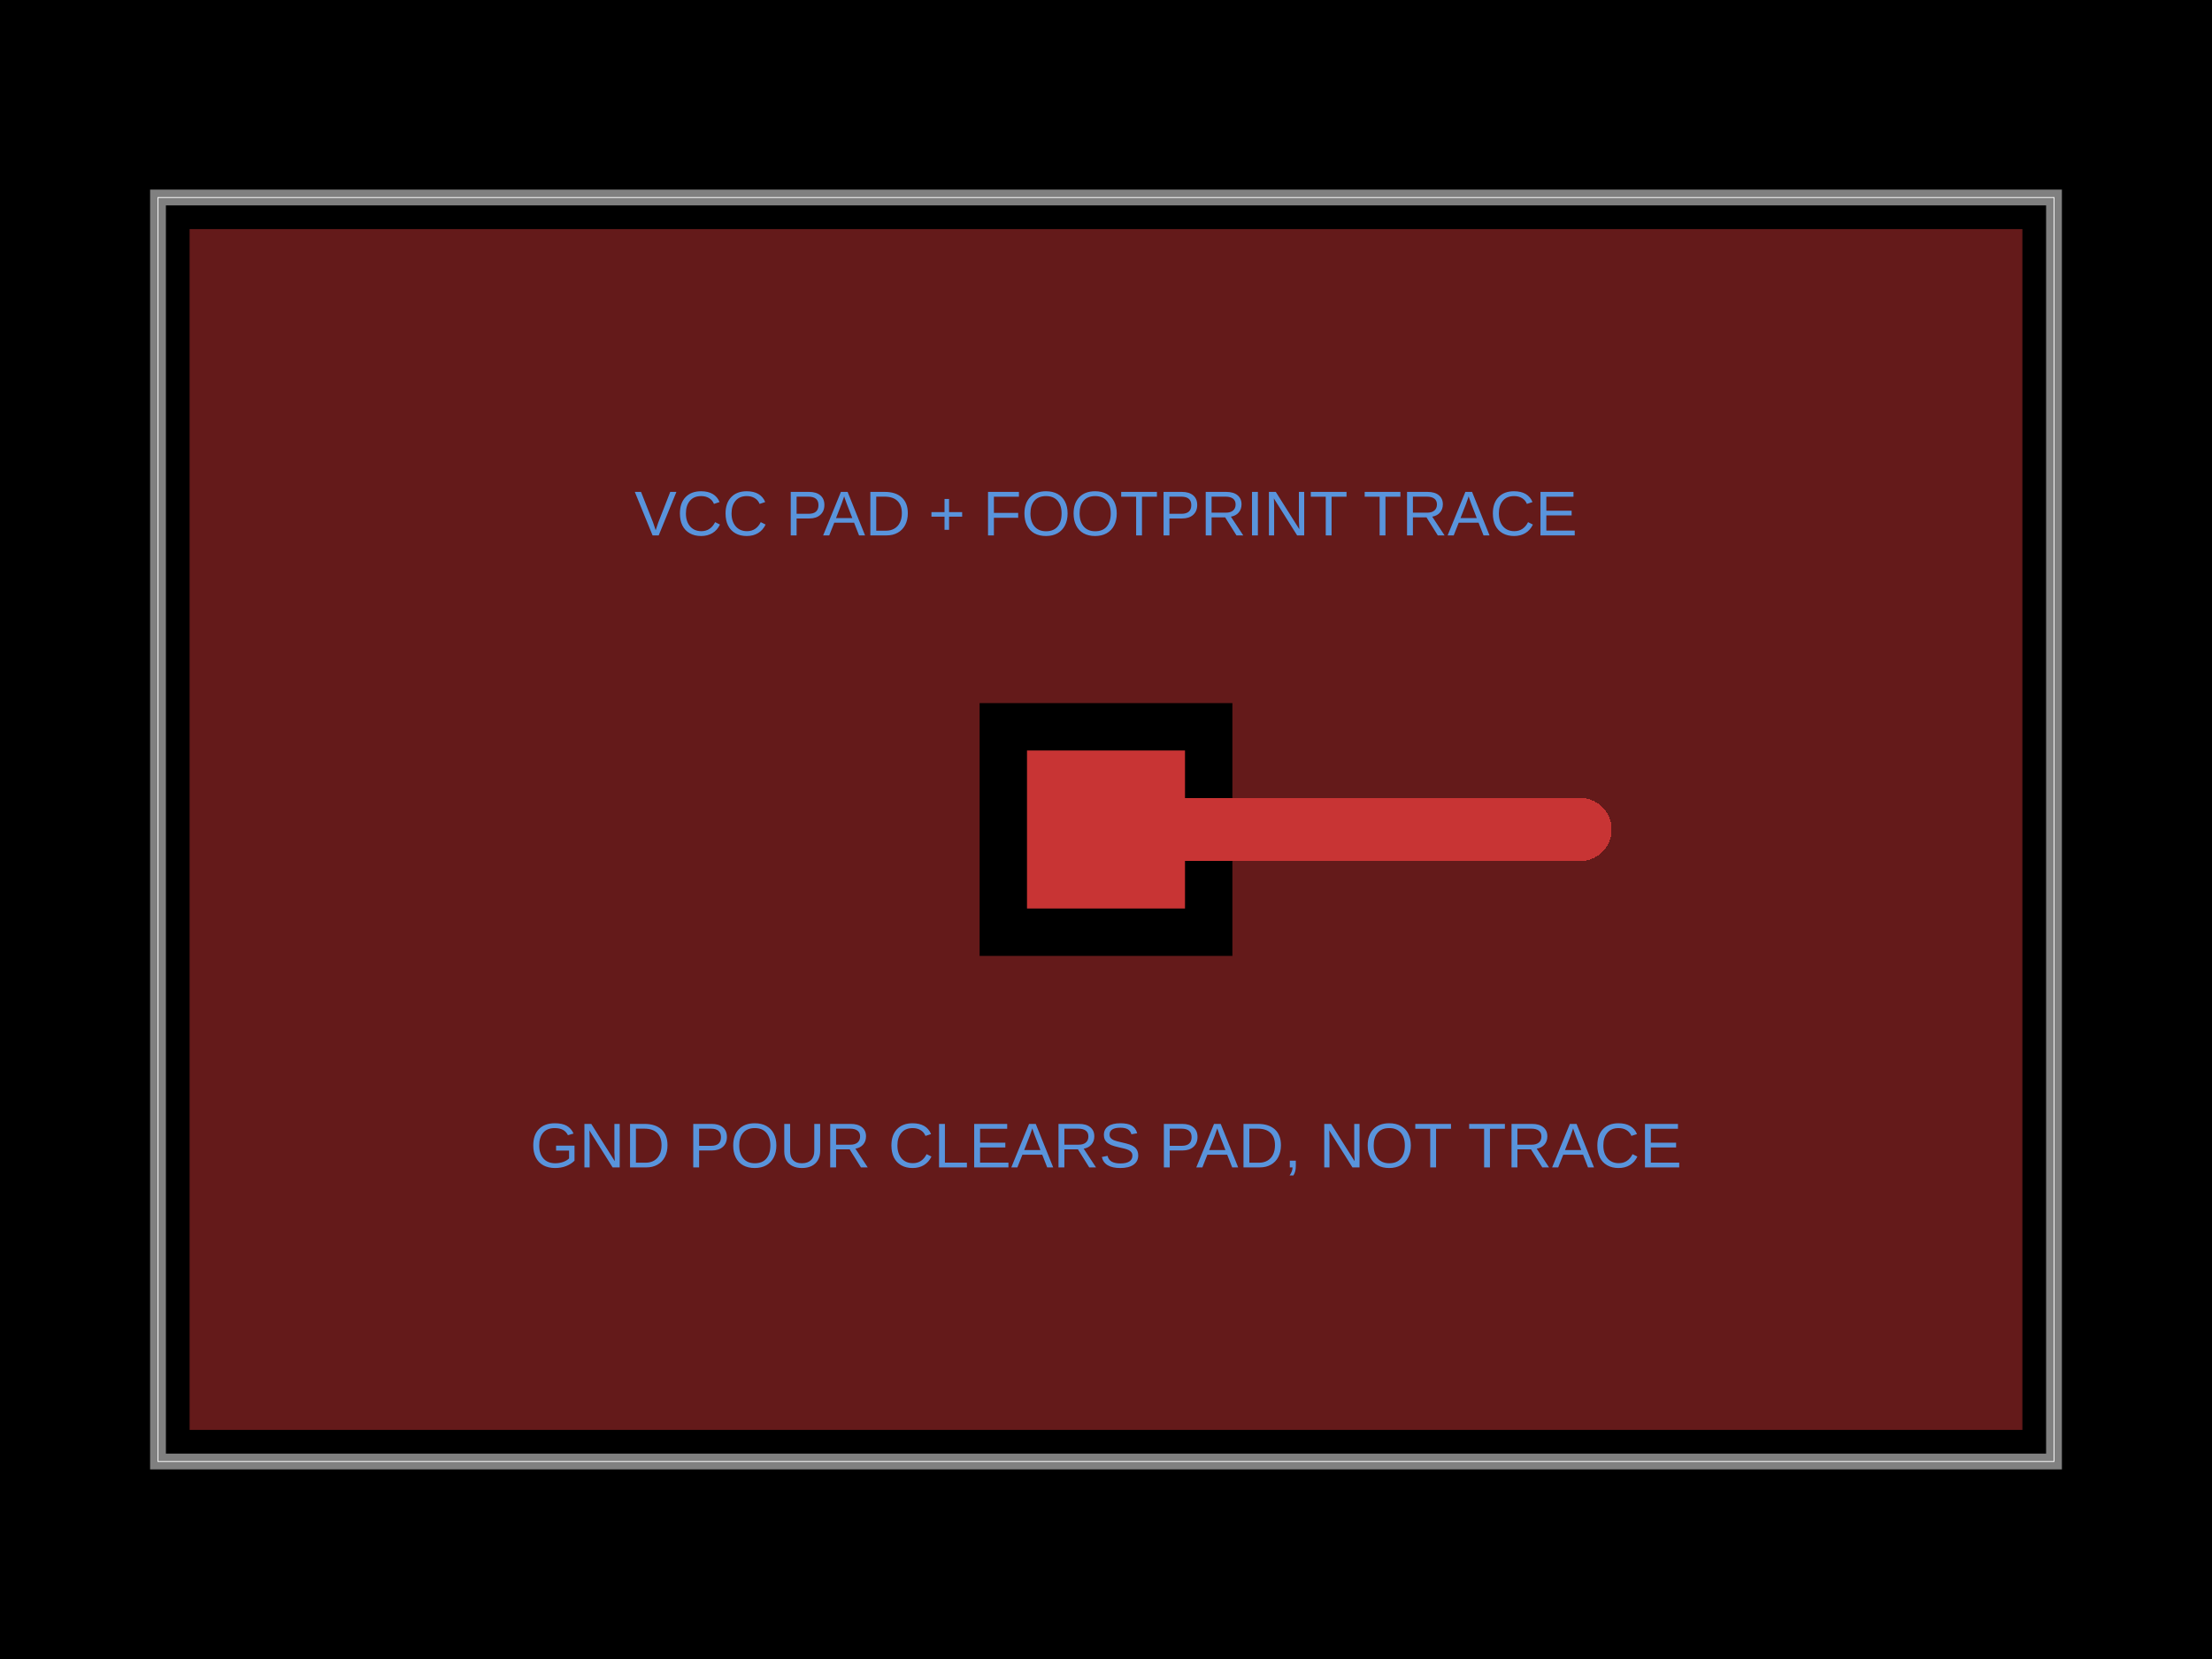
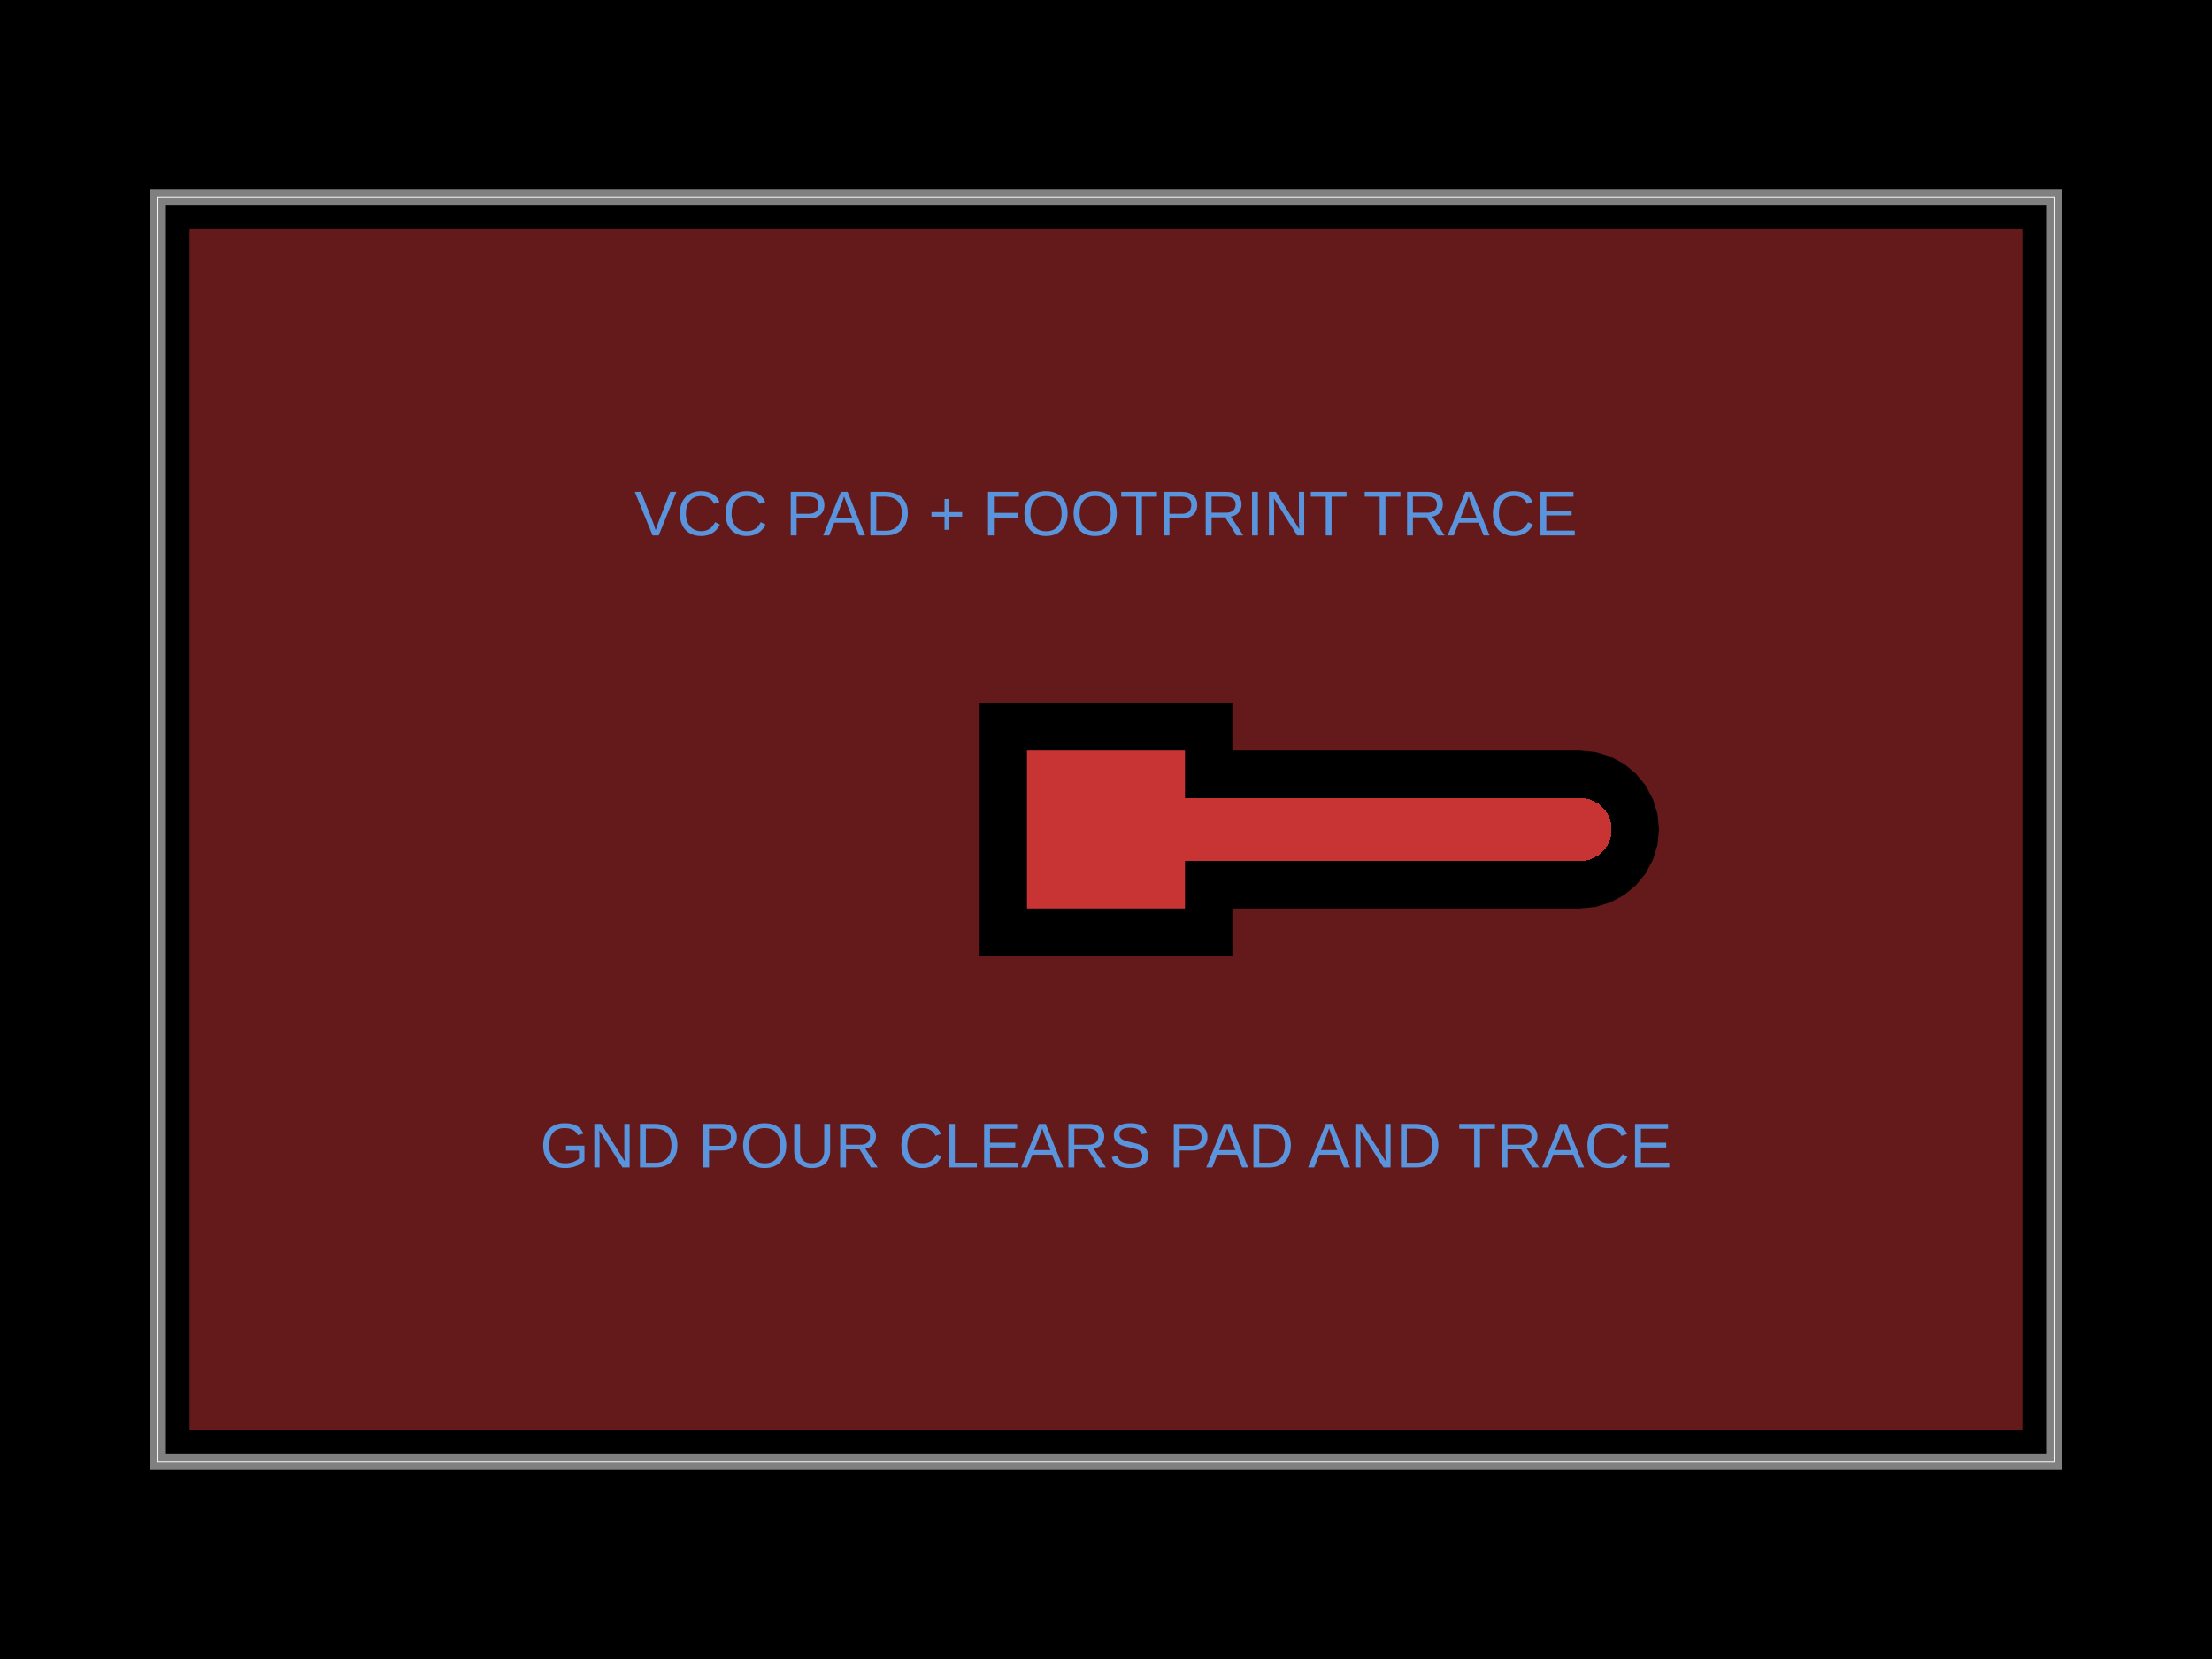
<svg xmlns="http://www.w3.org/2000/svg" width="800" height="600" data-software-used-string="@tscircuit/core@0.0.988">
  <style />
  <rect class="boundary" x="0" y="0" fill="#000" width="800" height="600" data-type="pcb_background" data-pcb-layer="global" />
  <rect class="pcb-boundary" fill="none" stroke="#fff" stroke-width="0.3" x="57.143" y="71.429" width="685.714" height="457.143" data-type="pcb_boundary" data-pcb-layer="global" />
  <path class="pcb-board" d="M 57.143 528.571 L 742.857 528.571 L 742.857 71.429 L 57.143 71.429 Z" fill="none" stroke="rgba(255, 255, 255, 0.5)" stroke-width="5.714" data-type="pcb_board" data-pcb-layer="board" />
  <rect class="pcb-pad" fill="rgb(200, 52, 52)" x="371.429" y="271.429" width="57.143" height="57.143" data-type="pcb_smtpad" data-pcb-layer="top" />
  <path class="pcb-trace" stroke="rgb(200, 52, 52)" fill="none" d="M 400 300 L 571.429 300" stroke-width="22.857" stroke-linecap="round" stroke-linejoin="round" shape-rendering="crispEdges" data-type="pcb_trace" data-pcb-layer="top" />
-   <path class="pcb-copper-pour pcb-copper-pour-brep" d="M 731.429 517.143 L 68.571 517.143 L 68.571 82.857 L 731.429 82.857 L 731.429 517.143 Z M 354.286 345.714 L 445.714 345.714 L 445.714 254.286 L 354.286 254.286 L 354.286 345.714 Z" fill="rgb(200, 52, 52)" fill-rule="evenodd" fill-opacity="0.5" data-type="pcb_copper_pour" data-pcb-layer="top" />
+   <path class="pcb-copper-pour pcb-copper-pour-brep" d="M 731.429 517.143 L 68.571 517.143 L 68.571 82.857 L 731.429 82.857 L 731.429 517.143 Z M 354.286 345.714 L 445.714 345.714 L 445.714 328.571 L 571.429 328.571 L 577.003 328.022 L 582.362 326.397 L 587.302 323.756 L 591.632 320.203 L 595.185 315.873 L 597.825 310.934 L 599.451 305.574 L 600 300 L 599.451 294.426 L 597.825 289.066 L 595.185 284.127 L 591.632 279.797 L 587.302 276.244 L 582.362 273.603 L 577.003 271.978 L 571.429 271.429 L 445.714 271.429 L 445.714 254.286 L 354.286 254.286 L 354.286 345.714 Z" fill="rgb(200, 52, 52)" fill-rule="evenodd" fill-opacity="0.5" data-type="pcb_copper_pour" data-pcb-layer="top" />
  <text x="400" y="185.714" fill="rgb(89, 148, 220)" font-family="Arial, sans-serif" font-size="22.857" text-anchor="middle" dominant-baseline="central" class="pcb-note-text" data-type="pcb_note_text" data-pcb-note-text-id="pcb_note_text_0" data-pcb-layer="overlay">VCC PAD + FOOTPRINT TRACE</text>
-   <text x="400" y="414.286" fill="rgb(89, 148, 220)" font-family="Arial, sans-serif" font-size="22.857" text-anchor="middle" dominant-baseline="central" class="pcb-note-text" data-type="pcb_note_text" data-pcb-note-text-id="pcb_note_text_1" data-pcb-layer="overlay">GND POUR CLEARS PAD, NOT TRACE</text>
+   <text x="400" y="414.286" fill="rgb(89, 148, 220)" font-family="Arial, sans-serif" font-size="22.857" text-anchor="middle" dominant-baseline="central" class="pcb-note-text" data-type="pcb_note_text" data-pcb-note-text-id="pcb_note_text_1" data-pcb-layer="overlay">GND POUR CLEARS PAD AND TRACE</text>
</svg>
